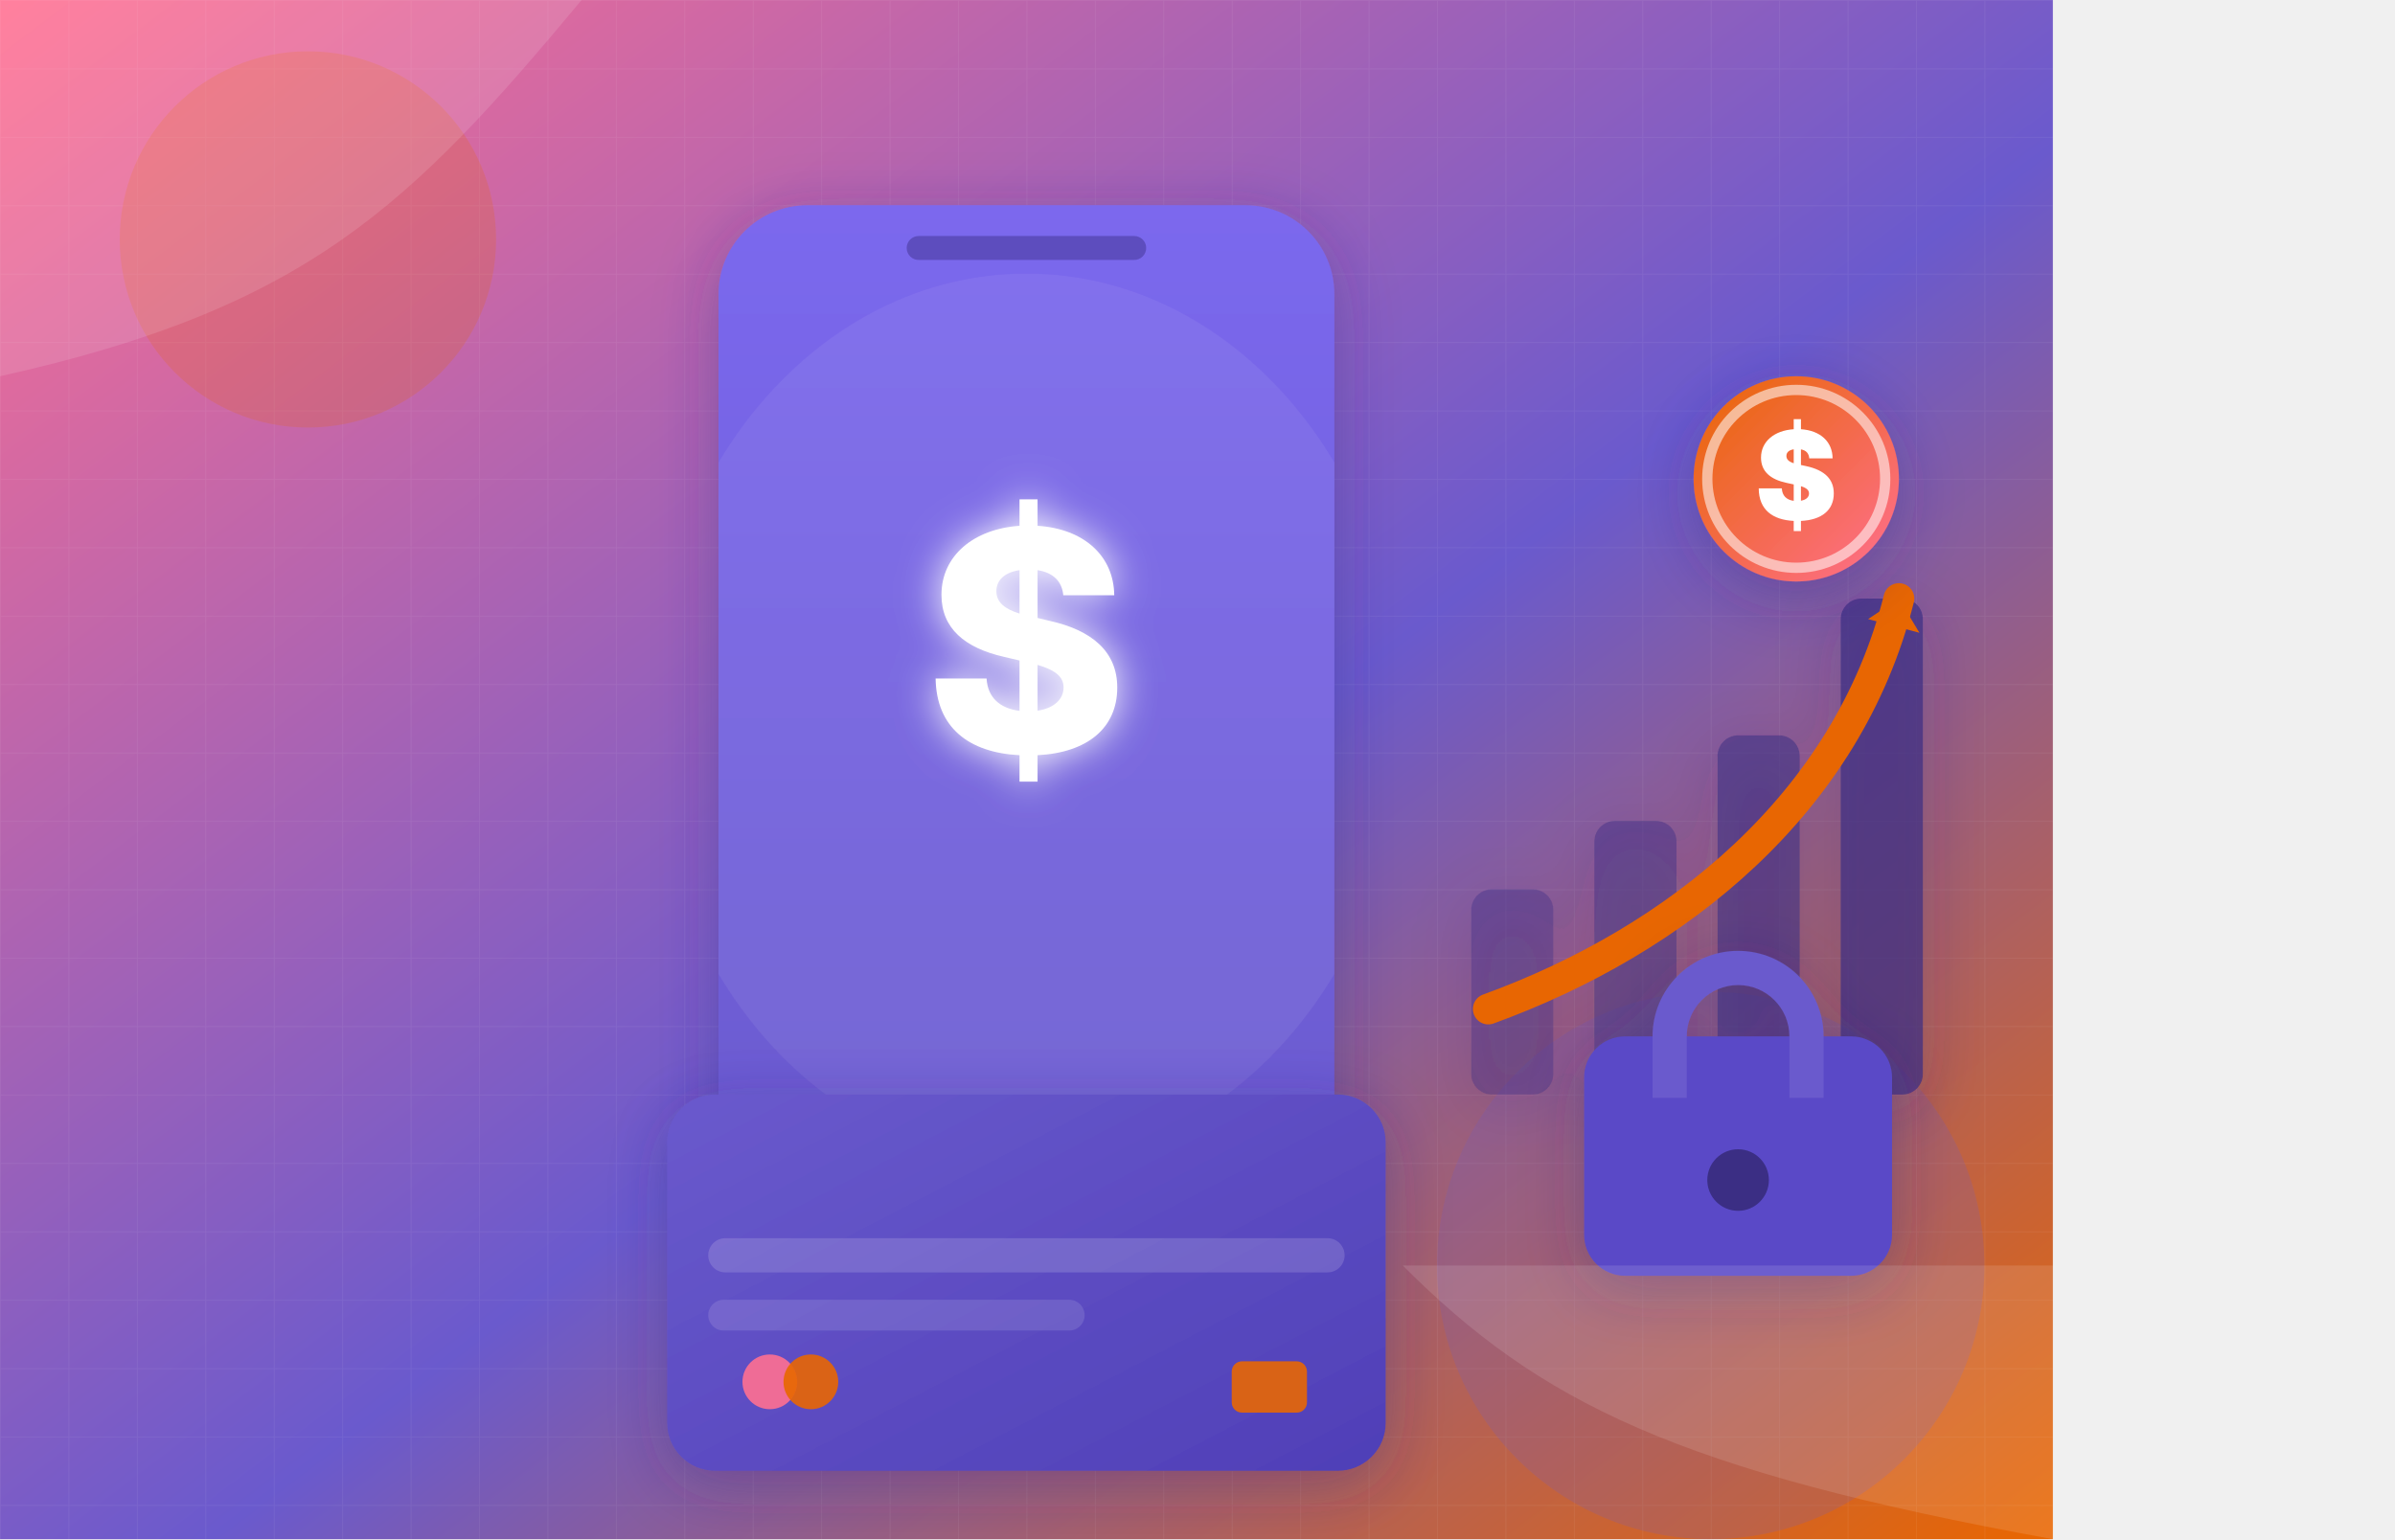
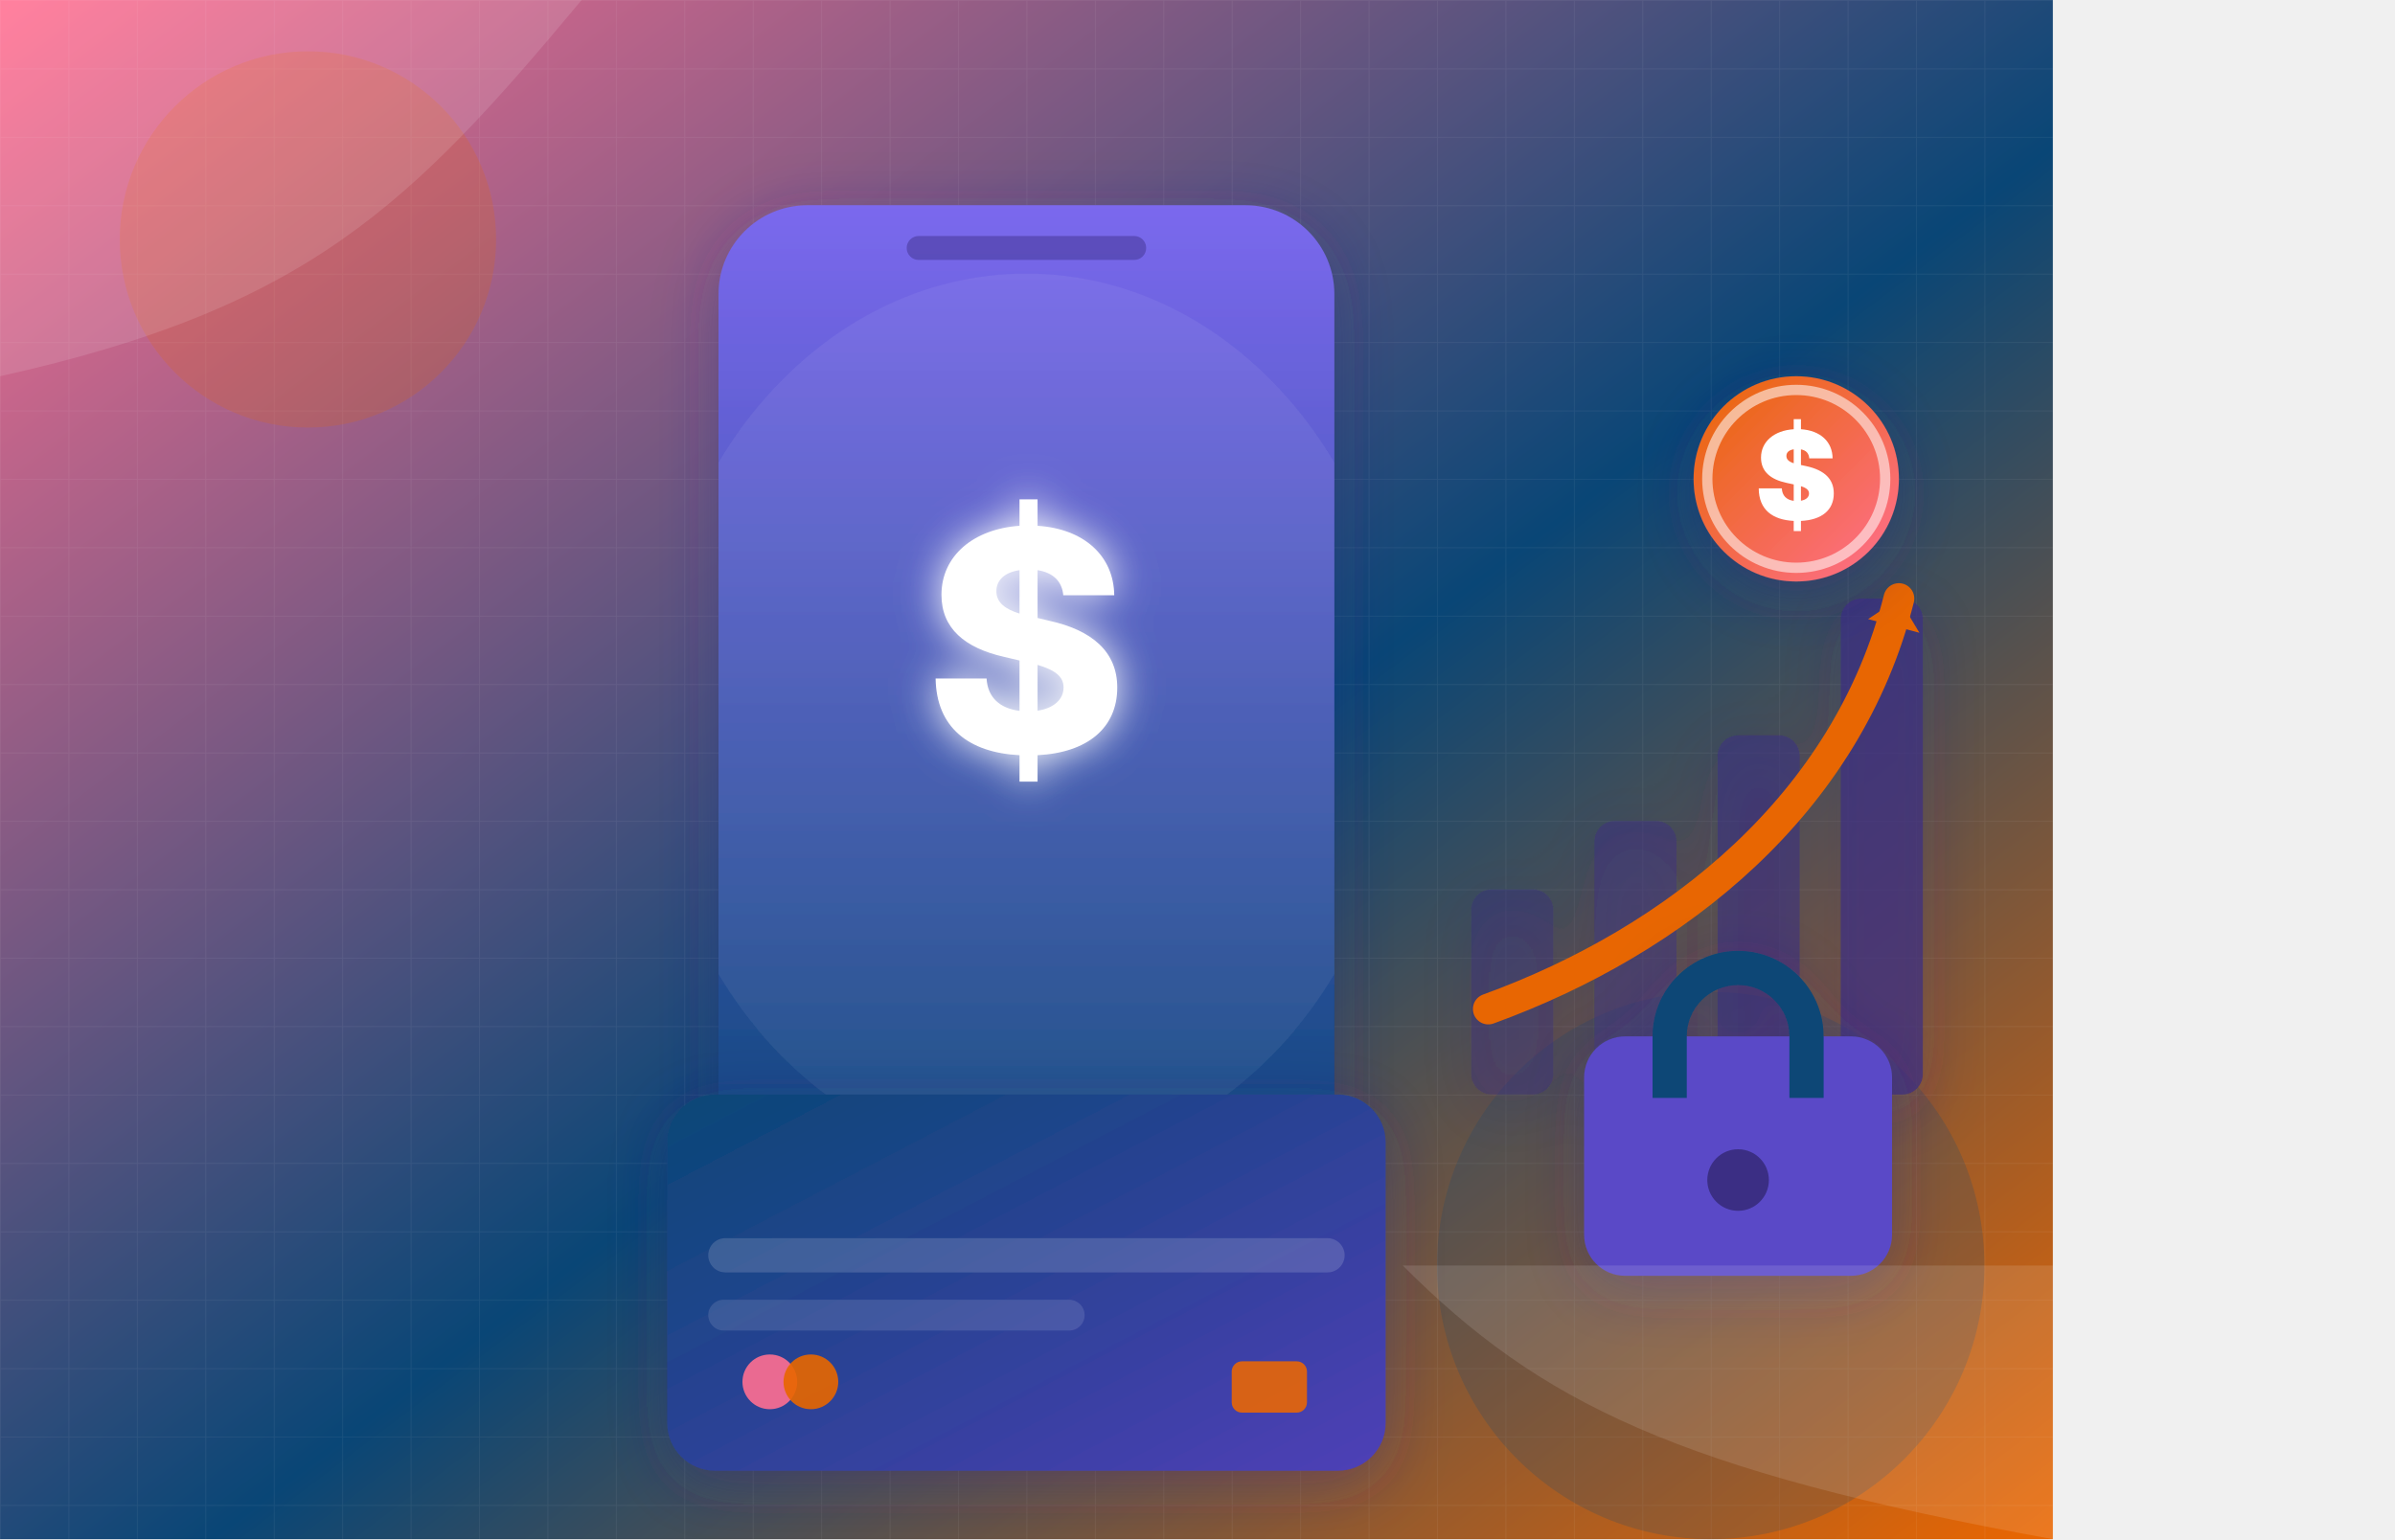
<svg xmlns="http://www.w3.org/2000/svg" viewBox="0 0 1400 900" width="100%" height="100%" preserveAspectRatio="xMidYMid meet">
  <defs>
    <linearGradient id="bg" x1="0" y1="0" x2="1" y2="1">
      <stop offset="0%" stop-color="#ff6f91" />
-       <stop offset="55%" stop-color="#6a5acd" />
+       <stop offset="55%" stop-color="#094676" />
      <stop offset="100%" stop-color="#e86602" />
    </linearGradient>
    <filter id="softShadow" x="-50%" y="-50%" width="200%" height="200%">
      <feDropShadow dx="0" dy="8" stdDeviation="18" flood-color="#3a2e84" flood-opacity="0.35" />
    </filter>
    <filter id="glow" x="-50%" y="-50%" width="200%" height="200%">
      <feGaussianBlur stdDeviation="12" result="coloredBlur" />
      <feMerge>
        <feMergeNode in="coloredBlur" />
        <feMergeNode in="SourceGraphic" />
      </feMerge>
    </filter>
    <linearGradient id="cardGrad" x1="0" y1="0" x2="1" y2="1">
-       <stop offset="0%" stop-color="#6a5acd" />
+       <stop offset="0%" stop-color="#094676" />
      <stop offset="100%" stop-color="#4f3fb7" />
    </linearGradient>
    <linearGradient id="phoneGrad" x1="0" y1="0" x2="0" y2="1">
      <stop offset="0%" stop-color="#7b68ee" />
-       <stop offset="100%" stop-color="#6a5acd" />
+       <stop offset="100%" stop-color="#094676" />
    </linearGradient>
    <linearGradient id="coinGrad" x1="0" y1="0" x2="1" y2="1">
      <stop offset="0%" stop-color="#e86602" />
      <stop offset="100%" stop-color="#ff6f91" />
    </linearGradient>
    <pattern id="grid" width="40" height="40" patternUnits="userSpaceOnUse" patternTransform="scale(1)">
      <path d="M 40 0 L 0 0 0 40" fill="none" stroke="rgba(255,255,255,0.06)" stroke-width="1" />
    </pattern>
    <clipPath id="roundPhone">
      <rect x="0" y="0" rx="52" ry="52" width="360" height="600" />
    </clipPath>
  </defs>
  <rect width="1200" height="900" fill="url(#bg)" />
  <rect width="1200" height="900" fill="url(#grid)" />
  <g opacity="0.2">
    <circle cx="180" cy="140" r="110" fill="#e86602" />
-     <circle cx="1000" cy="740" r="160" fill="#6a5acd" />
+     <circle cx="1000" cy="740" r="160" fill="#094676" />
  </g>
  <g transform="translate(600,120)">
    <g transform="translate(-180,0)" filter="url(#softShadow)">
      <rect x="0" y="0" width="360" height="600" rx="52" ry="52" fill="url(#phoneGrad)" />
      <rect x="110" y="18" width="140" height="14" rx="7" fill="#3a2e84" opacity="0.45" />
      <g clip-path="url(#roundPhone)">
        <ellipse cx="180" cy="300" rx="220" ry="260" fill="white" opacity="0.06" />
      </g>
      <g filter="url(#glow)">
        <text x="180" y="320" text-anchor="middle" font-family="Inter, ui-sans-serif, system-ui" font-size="180" font-weight="800" fill="white">$</text>
      </g>
    </g>
    <g transform="translate(-210,520)" filter="url(#softShadow)">
      <rect x="0" y="0" width="420" height="220" rx="28" fill="url(#cardGrad)" />
      <rect x="24" y="84" width="372" height="20" rx="10" fill="rgba(255,255,255,0.15)" />
      <rect x="24" y="120" width="220" height="18" rx="9" fill="rgba(255,255,255,0.12)" />
      <rect x="330" y="156" width="44" height="30" rx="6" fill="#e86602" opacity="0.9" />
      <circle cx="60" cy="168" r="16" fill="#ff6f91" opacity="0.9" />
      <circle cx="84" cy="168" r="16" fill="#e86602" opacity="0.9" />
    </g>
    <g transform="translate(260,110)">
      <g filter="url(#softShadow)">
        <rect x="0" y="290" width="48" height="120" rx="12" fill="#3a2e84" opacity="0.35" />
        <rect x="72" y="250" width="48" height="160" rx="12" fill="#3a2e84" opacity="0.45" />
        <rect x="144" y="200" width="48" height="210" rx="12" fill="#3a2e84" opacity="0.55" />
        <rect x="216" y="120" width="48" height="290" rx="12" fill="#3a2e84" opacity="0.7" />
      </g>
      <path d="M 10 360 C 120 320, 220 240, 250 120" fill="none" stroke="#e86602" stroke-width="18" stroke-linecap="round" />
      <polygon points="250,120 232,132 262,140" fill="#e86602" />
      <g transform="translate(40,-10)" filter="url(#softShadow)">
        <circle cx="150" cy="60" r="60" fill="url(#coinGrad)" />
        <circle cx="150" cy="60" r="52" fill="none" stroke="rgba(255,255,255,0.55)" stroke-width="6" />
        <text x="150" y="84" text-anchor="middle" font-family="Inter, ui-sans-serif, system-ui" font-size="72" font-weight="900" fill="white">$</text>
      </g>
      <g transform="translate(66,340)" filter="url(#softShadow)">
        <rect x="0" y="36" width="180" height="140" rx="24" fill="#5a49c7" />
-         <path d="M40,36 a50,50 0 0 1 100,0 v36 h-20 v-36 a30,30 0 0 0 -60,0 v36 h-20 z" fill="#6a5acd" />
+         <path d="M40,36 a50,50 0 0 1 100,0 v36 h-20 v-36 a30,30 0 0 0 -60,0 v36 h-20 z" fill="#094676" />
        <circle cx="90" cy="120" r="18" fill="#3a2e84" />
      </g>
    </g>
  </g>
  <g opacity="0.12">
    <path d="M0,220 C180,180 240,120 340,0 L0,0 Z" fill="#ffffff" />
    <path d="M1200,900 C980,860 900,820 820,740 L1200,740 Z" fill="#ffffff" />
  </g>
</svg>
